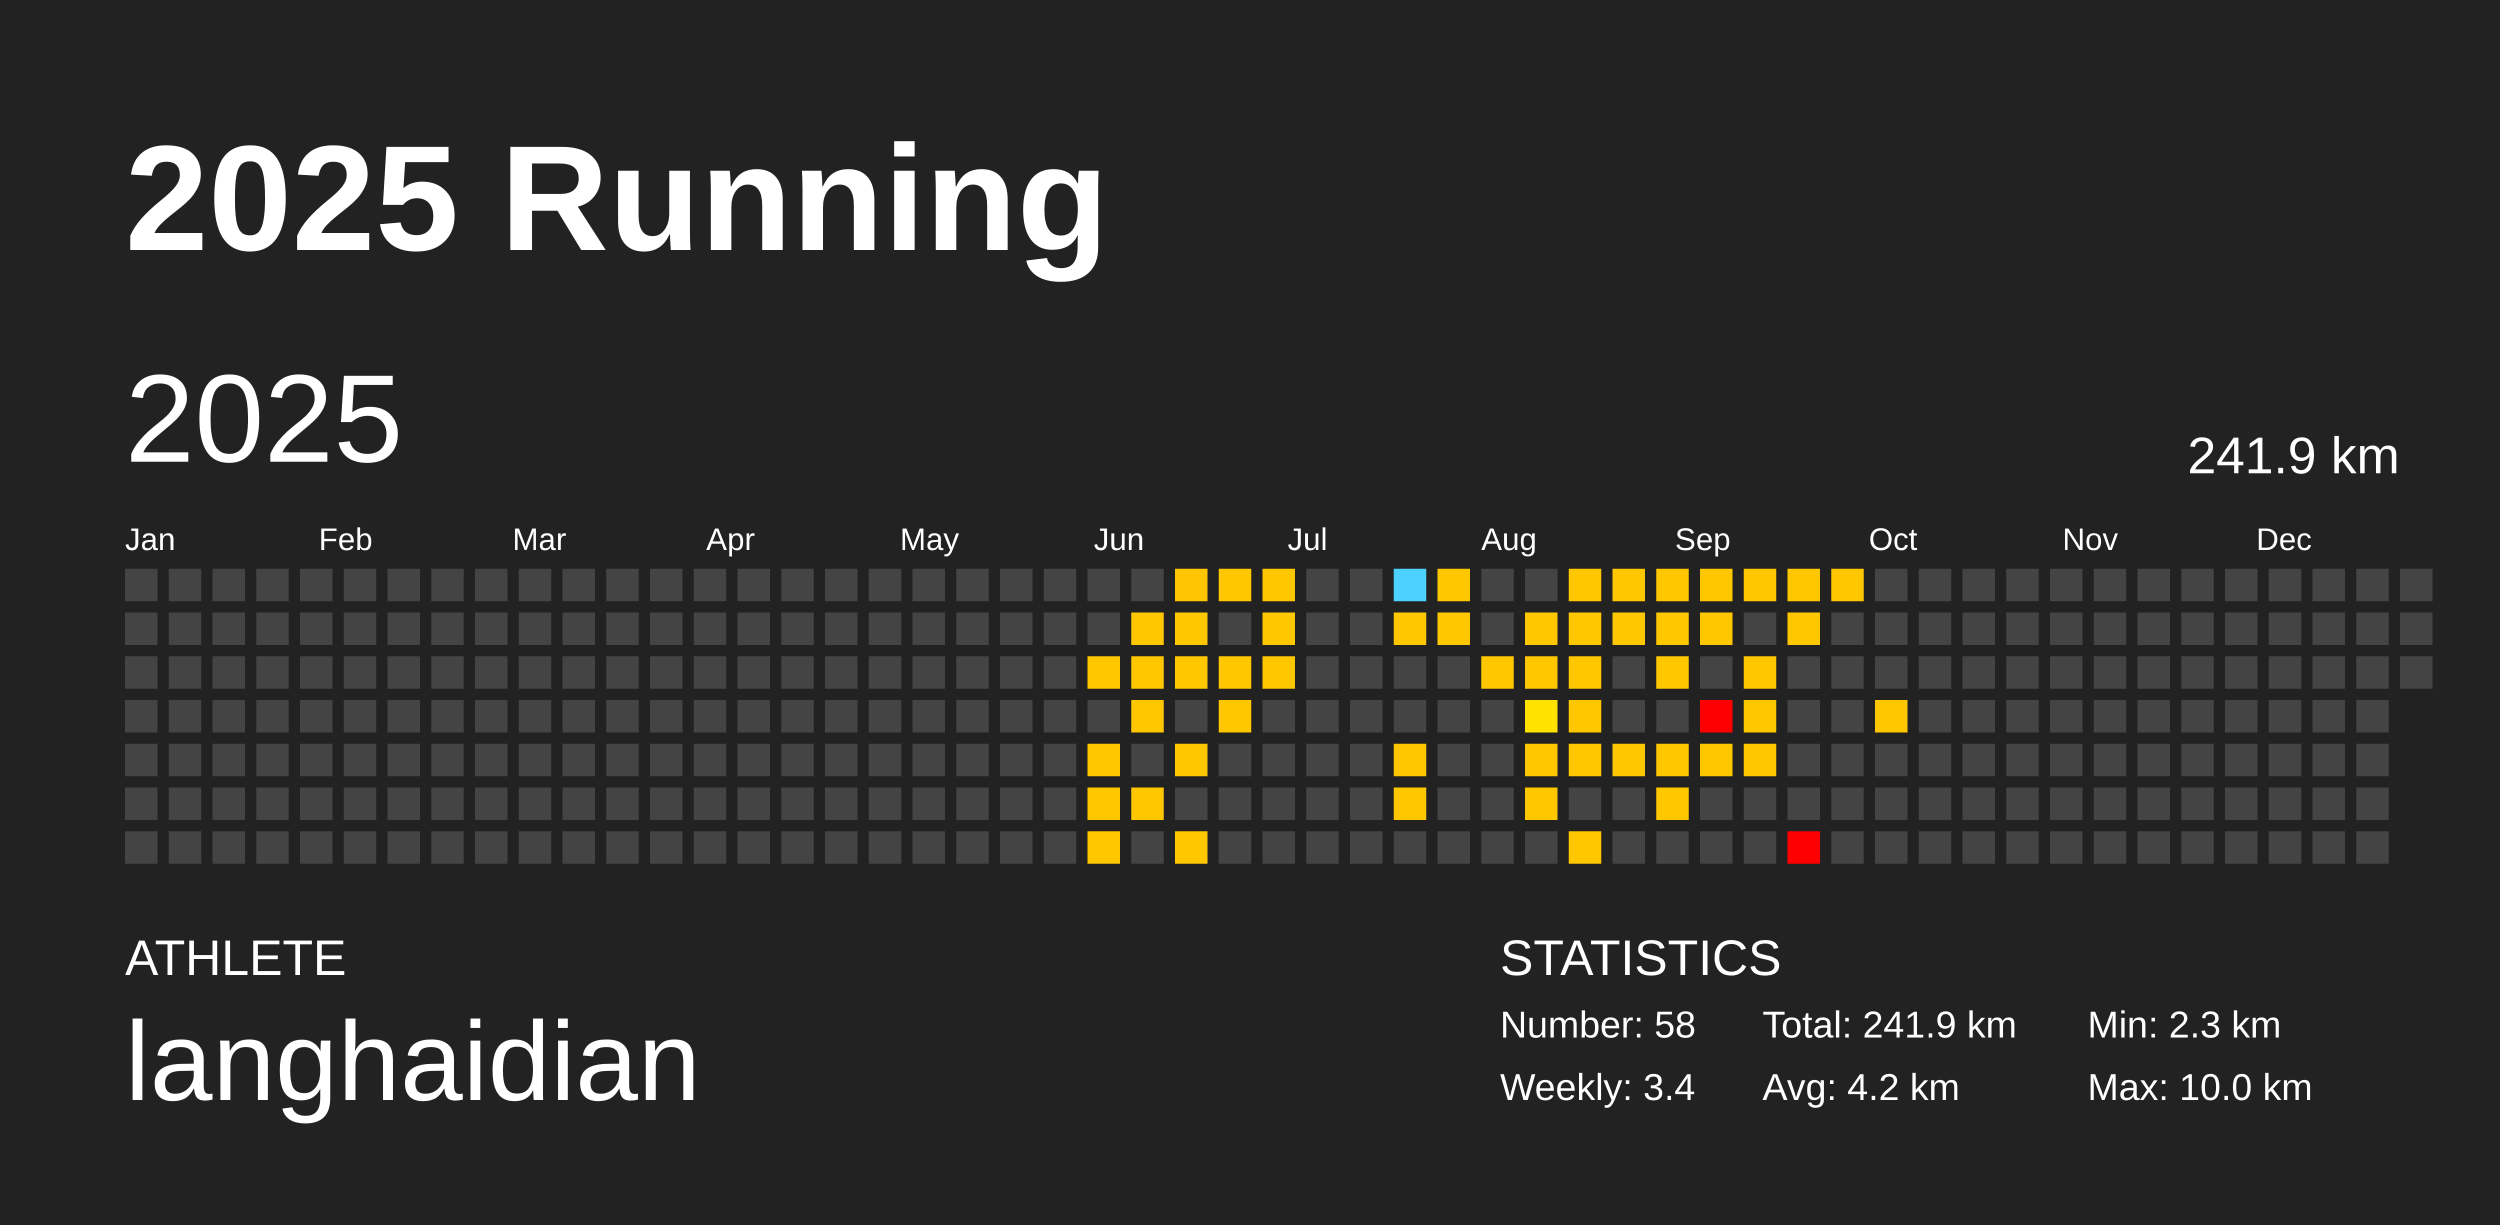
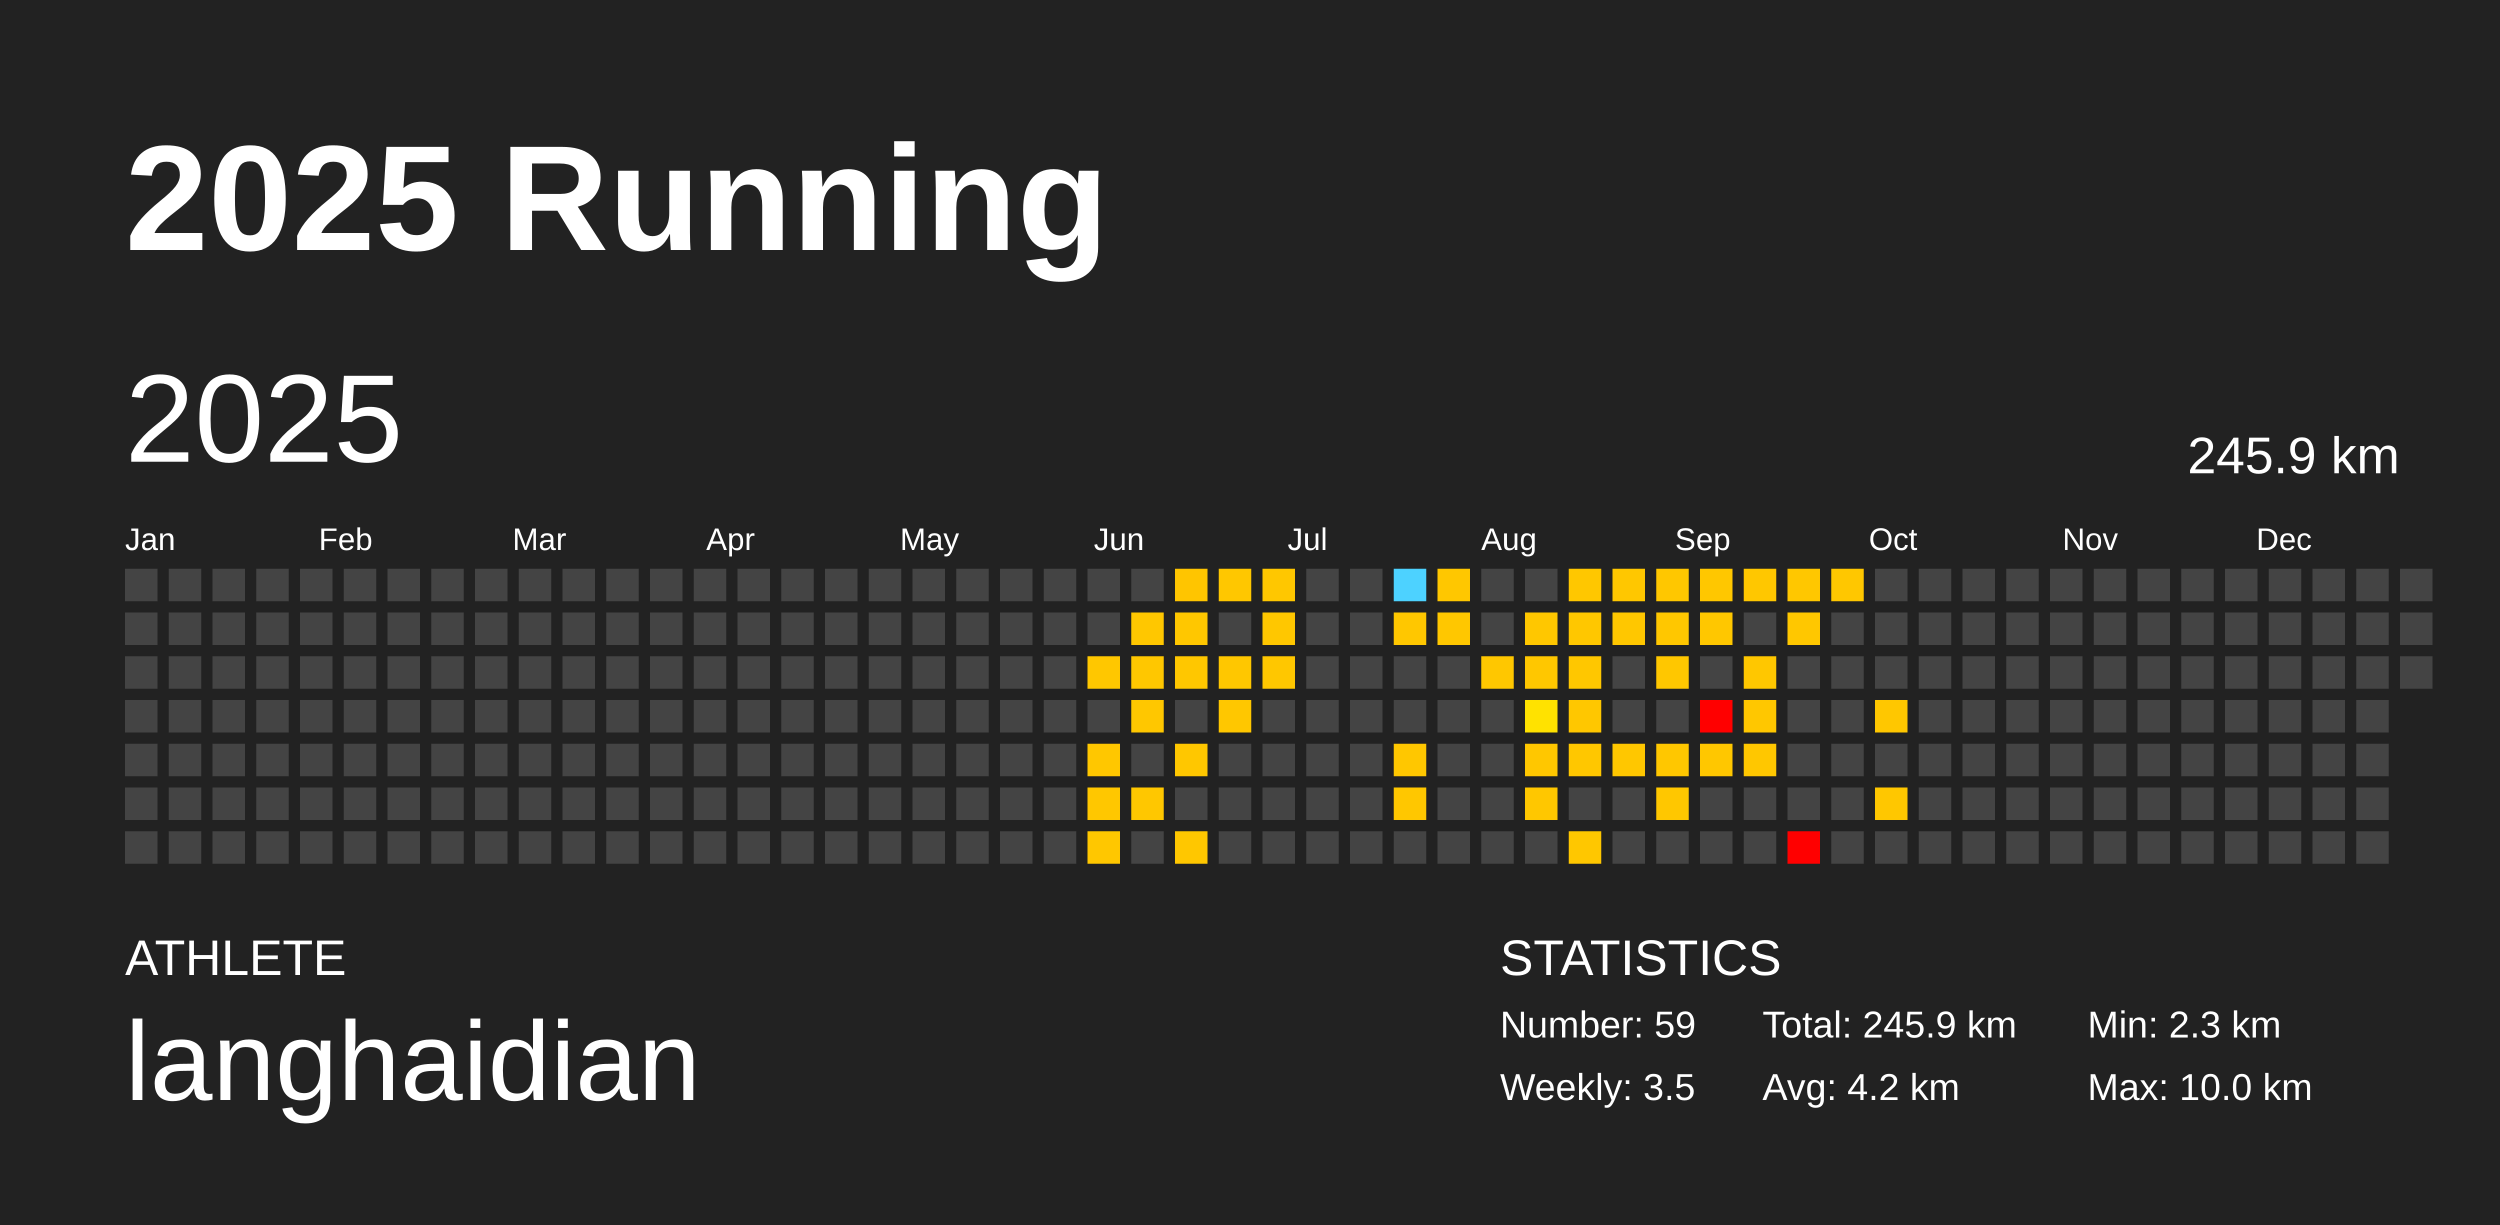
<svg xmlns="http://www.w3.org/2000/svg" baseProfile="full" height="98mm" version="1.1" viewBox="0,0,200,98" width="200mm">
  <defs />
  <rect fill="#222222" height="98" width="200" x="0" y="0" />
  <text fill="#FFFFFF" style="font-size:12px; font-family:Arial; font-weight:bold;" x="10" y="20">2025 Running</text>
  <text fill="#FFFFFF" style="font-size:4px; font-family:Arial" x="10" y="78">ATHLETE</text>
  <text fill="#FFFFFF" style="font-size:9px; font-family:Arial" x="10" y="88">langhaidian</text>
  <text fill="#FFFFFF" style="font-size:4px; font-family:Arial" x="120" y="78">STATISTICS</text>
-   <text fill="#FFFFFF" style="font-size:3px; font-family:Arial" x="120" y="83">Number: 58</text>
-   <text fill="#FFFFFF" style="font-size:3px; font-family:Arial" x="120" y="88">Weekly: 3.4</text>
-   <text fill="#FFFFFF" style="font-size:3px; font-family:Arial" x="141" y="83">Total: 241.9 km</text>
+   <text fill="#FFFFFF" style="font-size:3px; font-family:Arial" x="120" y="83">Number: 59</text>
+   <text fill="#FFFFFF" style="font-size:3px; font-family:Arial" x="120" y="88">Weekly: 3.5</text>
+   <text fill="#FFFFFF" style="font-size:3px; font-family:Arial" x="141" y="83">Total: 245.9 km</text>
  <text fill="#FFFFFF" style="font-size:3px; font-family:Arial" x="141" y="88">Avg: 4.2 km</text>
  <text fill="#FFFFFF" style="font-size:3px; font-family:Arial" x="167" y="83">Min: 2.3 km</text>
  <text fill="#FFFFFF" style="font-size:3px; font-family:Arial" x="167" y="88">Max: 10.0 km</text>
  <text dominant-baseline="hanging" fill="#FFFFFF" style="font-size:10.0px; font-family:Arial;" x="10" y="30">2025</text>
-   <text dominant-baseline="hanging" fill="#FFFFFF" style="font-size:4.125px; font-family:Arial;" x="175" y="35">241.9 km</text>
+   <text dominant-baseline="hanging" fill="#FFFFFF" style="font-size:4.125px; font-family:Arial;" x="175" y="35">245.9 km</text>
  <text fill="#FFFFFF" style="font-size:2.5px; font-family:Arial" x="10.0" y="44">Jan</text>
  <text fill="#FFFFFF" style="font-size:2.5px; font-family:Arial" x="25.5" y="44">Feb</text>
  <text fill="#FFFFFF" style="font-size:2.5px; font-family:Arial" x="41.0" y="44">Mar</text>
  <text fill="#FFFFFF" style="font-size:2.5px; font-family:Arial" x="56.5" y="44">Apr</text>
  <text fill="#FFFFFF" style="font-size:2.5px; font-family:Arial" x="72.0" y="44">May</text>
  <text fill="#FFFFFF" style="font-size:2.5px; font-family:Arial" x="87.5" y="44">Jun</text>
  <text fill="#FFFFFF" style="font-size:2.5px; font-family:Arial" x="103.0" y="44">Jul</text>
  <text fill="#FFFFFF" style="font-size:2.5px; font-family:Arial" x="118.5" y="44">Aug</text>
  <text fill="#FFFFFF" style="font-size:2.5px; font-family:Arial" x="134.0" y="44">Sep</text>
  <text fill="#FFFFFF" style="font-size:2.5px; font-family:Arial" x="149.5" y="44">Oct</text>
  <text fill="#FFFFFF" style="font-size:2.5px; font-family:Arial" x="165.0" y="44">Nov</text>
  <text fill="#FFFFFF" style="font-size:2.5px; font-family:Arial" x="180.5" y="44">Dec</text>
  <rect fill="#444444" height="2.6" width="2.6" x="10.0" y="45.5" />
  <rect fill="#444444" height="2.6" width="2.6" x="10.0" y="49.0" />
  <rect fill="#444444" height="2.6" width="2.6" x="10.0" y="52.5" />
  <rect fill="#444444" height="2.6" width="2.6" x="10.0" y="56.0" />
  <rect fill="#444444" height="2.6" width="2.6" x="10.0" y="59.5" />
  <rect fill="#444444" height="2.6" width="2.6" x="10.0" y="63.0" />
  <rect fill="#444444" height="2.6" width="2.6" x="10.0" y="66.5" />
  <rect fill="#444444" height="2.6" width="2.6" x="13.5" y="45.5" />
  <rect fill="#444444" height="2.6" width="2.6" x="13.5" y="49.0" />
  <rect fill="#444444" height="2.6" width="2.6" x="13.5" y="52.5" />
  <rect fill="#444444" height="2.6" width="2.6" x="13.5" y="56.0" />
  <rect fill="#444444" height="2.6" width="2.6" x="13.5" y="59.5" />
  <rect fill="#444444" height="2.6" width="2.6" x="13.5" y="63.0" />
  <rect fill="#444444" height="2.6" width="2.6" x="13.5" y="66.5" />
  <rect fill="#444444" height="2.6" width="2.6" x="17.0" y="45.5" />
  <rect fill="#444444" height="2.6" width="2.6" x="17.0" y="49.0" />
  <rect fill="#444444" height="2.6" width="2.6" x="17.0" y="52.5" />
  <rect fill="#444444" height="2.6" width="2.6" x="17.0" y="56.0" />
  <rect fill="#444444" height="2.6" width="2.6" x="17.0" y="59.5" />
  <rect fill="#444444" height="2.6" width="2.6" x="17.0" y="63.0" />
  <rect fill="#444444" height="2.6" width="2.6" x="17.0" y="66.5" />
  <rect fill="#444444" height="2.6" width="2.6" x="20.5" y="45.5" />
  <rect fill="#444444" height="2.6" width="2.6" x="20.5" y="49.0" />
  <rect fill="#444444" height="2.6" width="2.6" x="20.5" y="52.5" />
  <rect fill="#444444" height="2.6" width="2.6" x="20.5" y="56.0" />
  <rect fill="#444444" height="2.6" width="2.6" x="20.5" y="59.5" />
  <rect fill="#444444" height="2.6" width="2.6" x="20.5" y="63.0" />
  <rect fill="#444444" height="2.6" width="2.6" x="20.5" y="66.5" />
  <rect fill="#444444" height="2.6" width="2.6" x="24.0" y="45.5" />
  <rect fill="#444444" height="2.6" width="2.6" x="24.0" y="49.0" />
  <rect fill="#444444" height="2.6" width="2.6" x="24.0" y="52.5" />
  <rect fill="#444444" height="2.6" width="2.6" x="24.0" y="56.0" />
  <rect fill="#444444" height="2.6" width="2.6" x="24.0" y="59.5" />
  <rect fill="#444444" height="2.6" width="2.6" x="24.0" y="63.0" />
  <rect fill="#444444" height="2.6" width="2.6" x="24.0" y="66.5" />
  <rect fill="#444444" height="2.6" width="2.6" x="27.5" y="45.5" />
  <rect fill="#444444" height="2.6" width="2.6" x="27.5" y="49.0" />
  <rect fill="#444444" height="2.6" width="2.6" x="27.5" y="52.5" />
  <rect fill="#444444" height="2.6" width="2.6" x="27.5" y="56.0" />
  <rect fill="#444444" height="2.6" width="2.6" x="27.5" y="59.5" />
  <rect fill="#444444" height="2.6" width="2.6" x="27.5" y="63.0" />
  <rect fill="#444444" height="2.6" width="2.6" x="27.5" y="66.5" />
  <rect fill="#444444" height="2.6" width="2.6" x="31.0" y="45.5" />
  <rect fill="#444444" height="2.6" width="2.6" x="31.0" y="49.0" />
  <rect fill="#444444" height="2.6" width="2.6" x="31.0" y="52.5" />
  <rect fill="#444444" height="2.6" width="2.6" x="31.0" y="56.0" />
  <rect fill="#444444" height="2.6" width="2.6" x="31.0" y="59.5" />
  <rect fill="#444444" height="2.6" width="2.6" x="31.0" y="63.0" />
  <rect fill="#444444" height="2.6" width="2.6" x="31.0" y="66.5" />
  <rect fill="#444444" height="2.6" width="2.6" x="34.5" y="45.5" />
  <rect fill="#444444" height="2.6" width="2.6" x="34.5" y="49.0" />
  <rect fill="#444444" height="2.6" width="2.6" x="34.5" y="52.5" />
  <rect fill="#444444" height="2.6" width="2.6" x="34.5" y="56.0" />
  <rect fill="#444444" height="2.6" width="2.6" x="34.5" y="59.5" />
  <rect fill="#444444" height="2.6" width="2.6" x="34.5" y="63.0" />
  <rect fill="#444444" height="2.6" width="2.6" x="34.5" y="66.5" />
  <rect fill="#444444" height="2.6" width="2.6" x="38.0" y="45.5" />
  <rect fill="#444444" height="2.6" width="2.6" x="38.0" y="49.0" />
  <rect fill="#444444" height="2.6" width="2.6" x="38.0" y="52.5" />
  <rect fill="#444444" height="2.6" width="2.6" x="38.0" y="56.0" />
  <rect fill="#444444" height="2.6" width="2.6" x="38.0" y="59.5" />
  <rect fill="#444444" height="2.6" width="2.6" x="38.0" y="63.0" />
  <rect fill="#444444" height="2.6" width="2.6" x="38.0" y="66.5" />
  <rect fill="#444444" height="2.6" width="2.6" x="41.5" y="45.5" />
  <rect fill="#444444" height="2.6" width="2.6" x="41.5" y="49.0" />
  <rect fill="#444444" height="2.6" width="2.6" x="41.5" y="52.5" />
  <rect fill="#444444" height="2.6" width="2.6" x="41.5" y="56.0" />
  <rect fill="#444444" height="2.6" width="2.6" x="41.5" y="59.5" />
  <rect fill="#444444" height="2.6" width="2.6" x="41.5" y="63.0" />
  <rect fill="#444444" height="2.6" width="2.6" x="41.5" y="66.5" />
  <rect fill="#444444" height="2.6" width="2.6" x="45.0" y="45.5" />
  <rect fill="#444444" height="2.6" width="2.6" x="45.0" y="49.0" />
  <rect fill="#444444" height="2.6" width="2.6" x="45.0" y="52.5" />
  <rect fill="#444444" height="2.6" width="2.6" x="45.0" y="56.0" />
  <rect fill="#444444" height="2.6" width="2.6" x="45.0" y="59.5" />
  <rect fill="#444444" height="2.6" width="2.6" x="45.0" y="63.0" />
  <rect fill="#444444" height="2.6" width="2.6" x="45.0" y="66.5" />
  <rect fill="#444444" height="2.6" width="2.6" x="48.5" y="45.5" />
  <rect fill="#444444" height="2.6" width="2.6" x="48.5" y="49.0" />
  <rect fill="#444444" height="2.6" width="2.6" x="48.5" y="52.5" />
  <rect fill="#444444" height="2.6" width="2.6" x="48.5" y="56.0" />
  <rect fill="#444444" height="2.6" width="2.6" x="48.5" y="59.5" />
  <rect fill="#444444" height="2.6" width="2.6" x="48.5" y="63.0" />
  <rect fill="#444444" height="2.6" width="2.6" x="48.5" y="66.5" />
  <rect fill="#444444" height="2.6" width="2.6" x="52.0" y="45.5" />
  <rect fill="#444444" height="2.6" width="2.6" x="52.0" y="49.0" />
  <rect fill="#444444" height="2.6" width="2.6" x="52.0" y="52.5" />
  <rect fill="#444444" height="2.6" width="2.6" x="52.0" y="56.0" />
  <rect fill="#444444" height="2.6" width="2.6" x="52.0" y="59.5" />
  <rect fill="#444444" height="2.6" width="2.6" x="52.0" y="63.0" />
  <rect fill="#444444" height="2.6" width="2.6" x="52.0" y="66.5" />
  <rect fill="#444444" height="2.6" width="2.6" x="55.5" y="45.5" />
  <rect fill="#444444" height="2.6" width="2.6" x="55.5" y="49.0" />
  <rect fill="#444444" height="2.6" width="2.6" x="55.5" y="52.5" />
  <rect fill="#444444" height="2.6" width="2.6" x="55.5" y="56.0" />
  <rect fill="#444444" height="2.6" width="2.6" x="55.5" y="59.5" />
  <rect fill="#444444" height="2.6" width="2.6" x="55.5" y="63.0" />
  <rect fill="#444444" height="2.6" width="2.6" x="55.5" y="66.5" />
  <rect fill="#444444" height="2.6" width="2.6" x="59.0" y="45.5" />
  <rect fill="#444444" height="2.6" width="2.6" x="59.0" y="49.0" />
  <rect fill="#444444" height="2.6" width="2.6" x="59.0" y="52.5" />
  <rect fill="#444444" height="2.6" width="2.6" x="59.0" y="56.0" />
  <rect fill="#444444" height="2.6" width="2.6" x="59.0" y="59.5" />
  <rect fill="#444444" height="2.6" width="2.6" x="59.0" y="63.0" />
  <rect fill="#444444" height="2.6" width="2.6" x="59.0" y="66.5" />
  <rect fill="#444444" height="2.6" width="2.6" x="62.5" y="45.5" />
  <rect fill="#444444" height="2.6" width="2.6" x="62.5" y="49.0" />
  <rect fill="#444444" height="2.6" width="2.6" x="62.5" y="52.5" />
  <rect fill="#444444" height="2.6" width="2.6" x="62.5" y="56.0" />
  <rect fill="#444444" height="2.6" width="2.6" x="62.5" y="59.5" />
  <rect fill="#444444" height="2.6" width="2.6" x="62.5" y="63.0" />
  <rect fill="#444444" height="2.6" width="2.6" x="62.5" y="66.5" />
  <rect fill="#444444" height="2.6" width="2.6" x="66.0" y="45.5" />
  <rect fill="#444444" height="2.6" width="2.6" x="66.0" y="49.0" />
  <rect fill="#444444" height="2.6" width="2.6" x="66.0" y="52.5" />
  <rect fill="#444444" height="2.6" width="2.6" x="66.0" y="56.0" />
  <rect fill="#444444" height="2.6" width="2.6" x="66.0" y="59.5" />
  <rect fill="#444444" height="2.6" width="2.6" x="66.0" y="63.0" />
  <rect fill="#444444" height="2.6" width="2.6" x="66.0" y="66.5" />
  <rect fill="#444444" height="2.6" width="2.6" x="69.5" y="45.5" />
  <rect fill="#444444" height="2.6" width="2.6" x="69.5" y="49.0" />
  <rect fill="#444444" height="2.6" width="2.6" x="69.5" y="52.5" />
  <rect fill="#444444" height="2.6" width="2.6" x="69.5" y="56.0" />
  <rect fill="#444444" height="2.6" width="2.6" x="69.5" y="59.5" />
  <rect fill="#444444" height="2.6" width="2.6" x="69.5" y="63.0" />
  <rect fill="#444444" height="2.6" width="2.6" x="69.5" y="66.5" />
  <rect fill="#444444" height="2.6" width="2.6" x="73.0" y="45.5" />
  <rect fill="#444444" height="2.6" width="2.6" x="73.0" y="49.0" />
  <rect fill="#444444" height="2.6" width="2.6" x="73.0" y="52.5" />
  <rect fill="#444444" height="2.6" width="2.6" x="73.0" y="56.0" />
  <rect fill="#444444" height="2.6" width="2.6" x="73.0" y="59.5" />
  <rect fill="#444444" height="2.6" width="2.6" x="73.0" y="63.0" />
  <rect fill="#444444" height="2.6" width="2.6" x="73.0" y="66.5" />
  <rect fill="#444444" height="2.6" width="2.6" x="76.5" y="45.5" />
  <rect fill="#444444" height="2.6" width="2.6" x="76.5" y="49.0" />
  <rect fill="#444444" height="2.6" width="2.6" x="76.5" y="52.5" />
  <rect fill="#444444" height="2.6" width="2.6" x="76.5" y="56.0" />
  <rect fill="#444444" height="2.6" width="2.6" x="76.5" y="59.5" />
  <rect fill="#444444" height="2.6" width="2.6" x="76.5" y="63.0" />
  <rect fill="#444444" height="2.6" width="2.6" x="76.5" y="66.5" />
  <rect fill="#444444" height="2.6" width="2.6" x="80.0" y="45.5" />
  <rect fill="#444444" height="2.6" width="2.6" x="80.0" y="49.0" />
  <rect fill="#444444" height="2.6" width="2.6" x="80.0" y="52.5" />
  <rect fill="#444444" height="2.6" width="2.6" x="80.0" y="56.0" />
  <rect fill="#444444" height="2.6" width="2.6" x="80.0" y="59.5" />
  <rect fill="#444444" height="2.6" width="2.6" x="80.0" y="63.0" />
  <rect fill="#444444" height="2.6" width="2.6" x="80.0" y="66.5" />
  <rect fill="#444444" height="2.6" width="2.6" x="83.5" y="45.5" />
  <rect fill="#444444" height="2.6" width="2.6" x="83.5" y="49.0" />
  <rect fill="#444444" height="2.6" width="2.6" x="83.5" y="52.5" />
  <rect fill="#444444" height="2.6" width="2.6" x="83.5" y="56.0" />
  <rect fill="#444444" height="2.6" width="2.6" x="83.5" y="59.5" />
  <rect fill="#444444" height="2.6" width="2.6" x="83.5" y="63.0" />
  <rect fill="#444444" height="2.6" width="2.6" x="83.5" y="66.5" />
  <rect fill="#444444" height="2.6" width="2.6" x="87.0" y="45.5" />
  <rect fill="#444444" height="2.6" width="2.6" x="87.0" y="49.0" />
  <rect fill="#ffc700" height="2.6" width="2.6" x="87.0" y="52.5" />
  <rect fill="#444444" height="2.6" width="2.6" x="87.0" y="56.0" />
  <rect fill="#ffc700" height="2.6" width="2.6" x="87.0" y="59.5" />
  <rect fill="#ffc700" height="2.6" width="2.6" x="87.0" y="63.0" />
  <rect fill="#ffc700" height="2.6" width="2.6" x="87.0" y="66.5" />
  <rect fill="#444444" height="2.6" width="2.6" x="90.5" y="45.5" />
  <rect fill="#ffc700" height="2.6" width="2.6" x="90.5" y="49.0" />
  <rect fill="#ffc700" height="2.6" width="2.6" x="90.5" y="52.5" />
  <rect fill="#ffc700" height="2.6" width="2.6" x="90.5" y="56.0" />
  <rect fill="#444444" height="2.6" width="2.6" x="90.5" y="59.5" />
  <rect fill="#ffc700" height="2.6" width="2.6" x="90.5" y="63.0" />
  <rect fill="#444444" height="2.6" width="2.6" x="90.5" y="66.5" />
  <rect fill="#ffc500" height="2.6" width="2.6" x="94.0" y="45.5" />
  <rect fill="#ffc700" height="2.6" width="2.6" x="94.0" y="49.0" />
  <rect fill="#ffc700" height="2.6" width="2.6" x="94.0" y="52.5" />
  <rect fill="#444444" height="2.6" width="2.6" x="94.0" y="56.0" />
  <rect fill="#ffc700" height="2.6" width="2.6" x="94.0" y="59.5" />
  <rect fill="#444444" height="2.6" width="2.6" x="94.0" y="63.0" />
  <rect fill="#ffc700" height="2.6" width="2.6" x="94.0" y="66.5" />
  <rect fill="#ffc700" height="2.6" width="2.6" x="97.5" y="45.5" />
  <rect fill="#444444" height="2.6" width="2.6" x="97.5" y="49.0" />
  <rect fill="#ffc700" height="2.6" width="2.6" x="97.5" y="52.5" />
  <rect fill="#ffc700" height="2.6" width="2.6" x="97.5" y="56.0" />
  <rect fill="#444444" height="2.6" width="2.6" x="97.5" y="59.5" />
  <rect fill="#444444" height="2.6" width="2.6" x="97.5" y="63.0" />
  <rect fill="#444444" height="2.6" width="2.6" x="97.5" y="66.5" />
  <rect fill="#ffc700" height="2.6" width="2.6" x="101.0" y="45.5" />
  <rect fill="#ffc700" height="2.6" width="2.6" x="101.0" y="49.0" />
  <rect fill="#ffc700" height="2.6" width="2.6" x="101.0" y="52.5" />
  <rect fill="#444444" height="2.6" width="2.6" x="101.0" y="56.0" />
  <rect fill="#444444" height="2.6" width="2.6" x="101.0" y="59.5" />
  <rect fill="#444444" height="2.6" width="2.6" x="101.0" y="63.0" />
  <rect fill="#444444" height="2.6" width="2.6" x="101.0" y="66.5" />
  <rect fill="#444444" height="2.6" width="2.6" x="104.5" y="45.5" />
  <rect fill="#444444" height="2.6" width="2.6" x="104.5" y="49.0" />
  <rect fill="#444444" height="2.6" width="2.6" x="104.5" y="52.5" />
  <rect fill="#444444" height="2.6" width="2.6" x="104.5" y="56.0" />
  <rect fill="#444444" height="2.6" width="2.6" x="104.5" y="59.5" />
  <rect fill="#444444" height="2.6" width="2.6" x="104.5" y="63.0" />
  <rect fill="#444444" height="2.6" width="2.6" x="104.5" y="66.5" />
  <rect fill="#444444" height="2.6" width="2.6" x="108.0" y="45.5" />
  <rect fill="#444444" height="2.6" width="2.6" x="108.0" y="49.0" />
  <rect fill="#444444" height="2.6" width="2.6" x="108.0" y="52.5" />
  <rect fill="#444444" height="2.6" width="2.6" x="108.0" y="56.0" />
  <rect fill="#444444" height="2.6" width="2.6" x="108.0" y="59.5" />
  <rect fill="#444444" height="2.6" width="2.6" x="108.0" y="63.0" />
  <rect fill="#444444" height="2.6" width="2.6" x="108.0" y="66.5" />
  <rect fill="#4dd2ff" height="2.6" width="2.6" x="111.5" y="45.5" />
  <rect fill="#ffc700" height="2.6" width="2.6" x="111.5" y="49.0" />
  <rect fill="#444444" height="2.6" width="2.6" x="111.5" y="52.5" />
  <rect fill="#444444" height="2.6" width="2.6" x="111.5" y="56.0" />
  <rect fill="#ffc700" height="2.6" width="2.6" x="111.5" y="59.5" />
  <rect fill="#ffc700" height="2.6" width="2.6" x="111.5" y="63.0" />
  <rect fill="#444444" height="2.6" width="2.6" x="111.5" y="66.5" />
  <rect fill="#ffc700" height="2.6" width="2.6" x="115.0" y="45.5" />
  <rect fill="#ffc700" height="2.6" width="2.6" x="115.0" y="49.0" />
  <rect fill="#444444" height="2.6" width="2.6" x="115.0" y="52.5" />
  <rect fill="#444444" height="2.6" width="2.6" x="115.0" y="56.0" />
  <rect fill="#444444" height="2.6" width="2.6" x="115.0" y="59.5" />
  <rect fill="#444444" height="2.6" width="2.6" x="115.0" y="63.0" />
  <rect fill="#444444" height="2.6" width="2.6" x="115.0" y="66.5" />
  <rect fill="#444444" height="2.6" width="2.6" x="118.5" y="45.5" />
  <rect fill="#444444" height="2.6" width="2.6" x="118.5" y="49.0" />
  <rect fill="#ffc700" height="2.6" width="2.6" x="118.5" y="52.5" />
  <rect fill="#444444" height="2.6" width="2.6" x="118.5" y="56.0" />
  <rect fill="#444444" height="2.6" width="2.6" x="118.5" y="59.5" />
  <rect fill="#444444" height="2.6" width="2.6" x="118.5" y="63.0" />
  <rect fill="#444444" height="2.6" width="2.6" x="118.5" y="66.5" />
  <rect fill="#444444" height="2.6" width="2.6" x="122.0" y="45.5" />
  <rect fill="#ffc700" height="2.6" width="2.6" x="122.0" y="49.0" />
  <rect fill="#ffc700" height="2.6" width="2.6" x="122.0" y="52.5" />
  <rect fill="#ffe200" height="2.6" width="2.6" x="122.0" y="56.0" />
  <rect fill="#ffc700" height="2.6" width="2.6" x="122.0" y="59.5" />
  <rect fill="#ffc700" height="2.6" width="2.6" x="122.0" y="63.0" />
  <rect fill="#444444" height="2.6" width="2.6" x="122.0" y="66.5" />
  <rect fill="#ffc700" height="2.6" width="2.6" x="125.5" y="45.5" />
  <rect fill="#ffc700" height="2.6" width="2.6" x="125.5" y="49.0" />
  <rect fill="#ffc700" height="2.6" width="2.6" x="125.5" y="52.5" />
  <rect fill="#ffc700" height="2.6" width="2.6" x="125.5" y="56.0" />
  <rect fill="#ffc700" height="2.6" width="2.6" x="125.5" y="59.5" />
  <rect fill="#444444" height="2.6" width="2.6" x="125.5" y="63.0" />
  <rect fill="#ffc700" height="2.6" width="2.6" x="125.5" y="66.5" />
  <rect fill="#ffc700" height="2.6" width="2.6" x="129.0" y="45.5" />
  <rect fill="#ffc700" height="2.6" width="2.6" x="129.0" y="49.0" />
  <rect fill="#444444" height="2.6" width="2.6" x="129.0" y="52.5" />
  <rect fill="#444444" height="2.6" width="2.6" x="129.0" y="56.0" />
  <rect fill="#ffc700" height="2.6" width="2.6" x="129.0" y="59.5" />
  <rect fill="#444444" height="2.6" width="2.6" x="129.0" y="63.0" />
  <rect fill="#444444" height="2.6" width="2.6" x="129.0" y="66.5" />
  <rect fill="#ffc700" height="2.6" width="2.6" x="132.5" y="45.5" />
  <rect fill="#ffc700" height="2.6" width="2.6" x="132.5" y="49.0" />
  <rect fill="#ffc700" height="2.6" width="2.6" x="132.5" y="52.5" />
  <rect fill="#444444" height="2.6" width="2.6" x="132.5" y="56.0" />
  <rect fill="#ffc700" height="2.6" width="2.6" x="132.5" y="59.5" />
  <rect fill="#ffc700" height="2.6" width="2.6" x="132.5" y="63.0" />
  <rect fill="#444444" height="2.6" width="2.6" x="132.5" y="66.5" />
  <rect fill="#ffc700" height="2.6" width="2.6" x="136.0" y="45.5" />
  <rect fill="#ffc700" height="2.6" width="2.6" x="136.0" y="49.0" />
  <rect fill="#444444" height="2.6" width="2.6" x="136.0" y="52.5" />
  <rect fill="red" height="2.6" width="2.6" x="136.0" y="56.0" />
  <rect fill="#ffc700" height="2.6" width="2.6" x="136.0" y="59.5" />
  <rect fill="#444444" height="2.6" width="2.6" x="136.0" y="63.0" />
  <rect fill="#444444" height="2.6" width="2.6" x="136.0" y="66.5" />
  <rect fill="#ffc700" height="2.6" width="2.6" x="139.5" y="45.5" />
  <rect fill="#444444" height="2.6" width="2.6" x="139.5" y="49.0" />
  <rect fill="#ffc700" height="2.6" width="2.6" x="139.5" y="52.5" />
  <rect fill="#ffc700" height="2.6" width="2.6" x="139.5" y="56.0" />
  <rect fill="#ffc700" height="2.6" width="2.6" x="139.5" y="59.5" />
  <rect fill="#444444" height="2.6" width="2.6" x="139.5" y="63.0" />
  <rect fill="#444444" height="2.6" width="2.6" x="139.5" y="66.5" />
  <rect fill="#ffc700" height="2.6" width="2.6" x="143.0" y="45.5" />
  <rect fill="#ffc700" height="2.6" width="2.6" x="143.0" y="49.0" />
  <rect fill="#444444" height="2.6" width="2.6" x="143.0" y="52.5" />
  <rect fill="#444444" height="2.6" width="2.6" x="143.0" y="56.0" />
  <rect fill="#444444" height="2.6" width="2.6" x="143.0" y="59.5" />
  <rect fill="#444444" height="2.6" width="2.6" x="143.0" y="63.0" />
  <rect fill="red" height="2.6" width="2.6" x="143.0" y="66.5" />
  <rect fill="#ffc700" height="2.6" width="2.6" x="146.5" y="45.5" />
  <rect fill="#444444" height="2.6" width="2.6" x="146.5" y="49.0" />
  <rect fill="#444444" height="2.6" width="2.6" x="146.5" y="52.5" />
  <rect fill="#444444" height="2.6" width="2.6" x="146.5" y="56.0" />
  <rect fill="#444444" height="2.6" width="2.6" x="146.5" y="59.5" />
  <rect fill="#444444" height="2.6" width="2.6" x="146.5" y="63.0" />
  <rect fill="#444444" height="2.6" width="2.6" x="146.5" y="66.5" />
  <rect fill="#444444" height="2.6" width="2.6" x="150.0" y="45.5" />
  <rect fill="#444444" height="2.6" width="2.6" x="150.0" y="49.0" />
  <rect fill="#444444" height="2.6" width="2.6" x="150.0" y="52.5" />
  <rect fill="#ffc700" height="2.6" width="2.6" x="150.0" y="56.0" />
  <rect fill="#444444" height="2.6" width="2.6" x="150.0" y="59.5" />
-   <rect fill="#444444" height="2.6" width="2.6" x="150.0" y="63.0" />
+   <rect fill="#ffc700" height="2.6" width="2.6" x="150.0" y="63.0" />
  <rect fill="#444444" height="2.6" width="2.6" x="150.0" y="66.5" />
  <rect fill="#444444" height="2.6" width="2.6" x="153.5" y="45.5" />
  <rect fill="#444444" height="2.6" width="2.6" x="153.5" y="49.0" />
  <rect fill="#444444" height="2.6" width="2.6" x="153.5" y="52.5" />
  <rect fill="#444444" height="2.6" width="2.6" x="153.5" y="56.0" />
  <rect fill="#444444" height="2.6" width="2.6" x="153.5" y="59.5" />
  <rect fill="#444444" height="2.6" width="2.6" x="153.5" y="63.0" />
  <rect fill="#444444" height="2.6" width="2.6" x="153.5" y="66.5" />
  <rect fill="#444444" height="2.6" width="2.6" x="157.0" y="45.5" />
  <rect fill="#444444" height="2.6" width="2.6" x="157.0" y="49.0" />
  <rect fill="#444444" height="2.6" width="2.6" x="157.0" y="52.5" />
  <rect fill="#444444" height="2.6" width="2.6" x="157.0" y="56.0" />
  <rect fill="#444444" height="2.6" width="2.6" x="157.0" y="59.5" />
  <rect fill="#444444" height="2.6" width="2.6" x="157.0" y="63.0" />
  <rect fill="#444444" height="2.6" width="2.6" x="157.0" y="66.5" />
  <rect fill="#444444" height="2.6" width="2.6" x="160.5" y="45.5" />
  <rect fill="#444444" height="2.6" width="2.6" x="160.5" y="49.0" />
  <rect fill="#444444" height="2.6" width="2.6" x="160.5" y="52.5" />
  <rect fill="#444444" height="2.6" width="2.6" x="160.5" y="56.0" />
  <rect fill="#444444" height="2.6" width="2.6" x="160.5" y="59.5" />
  <rect fill="#444444" height="2.6" width="2.6" x="160.5" y="63.0" />
  <rect fill="#444444" height="2.6" width="2.6" x="160.5" y="66.5" />
  <rect fill="#444444" height="2.6" width="2.6" x="164.0" y="45.5" />
  <rect fill="#444444" height="2.6" width="2.6" x="164.0" y="49.0" />
  <rect fill="#444444" height="2.6" width="2.6" x="164.0" y="52.5" />
  <rect fill="#444444" height="2.6" width="2.6" x="164.0" y="56.0" />
  <rect fill="#444444" height="2.6" width="2.6" x="164.0" y="59.5" />
  <rect fill="#444444" height="2.6" width="2.6" x="164.0" y="63.0" />
  <rect fill="#444444" height="2.6" width="2.6" x="164.0" y="66.5" />
  <rect fill="#444444" height="2.6" width="2.6" x="167.5" y="45.5" />
  <rect fill="#444444" height="2.6" width="2.6" x="167.5" y="49.0" />
  <rect fill="#444444" height="2.6" width="2.6" x="167.5" y="52.5" />
  <rect fill="#444444" height="2.6" width="2.6" x="167.5" y="56.0" />
  <rect fill="#444444" height="2.6" width="2.6" x="167.5" y="59.5" />
  <rect fill="#444444" height="2.6" width="2.6" x="167.5" y="63.0" />
  <rect fill="#444444" height="2.6" width="2.6" x="167.5" y="66.5" />
  <rect fill="#444444" height="2.6" width="2.6" x="171.0" y="45.5" />
  <rect fill="#444444" height="2.6" width="2.6" x="171.0" y="49.0" />
  <rect fill="#444444" height="2.6" width="2.6" x="171.0" y="52.5" />
  <rect fill="#444444" height="2.6" width="2.6" x="171.0" y="56.0" />
  <rect fill="#444444" height="2.6" width="2.6" x="171.0" y="59.5" />
  <rect fill="#444444" height="2.6" width="2.6" x="171.0" y="63.0" />
  <rect fill="#444444" height="2.6" width="2.6" x="171.0" y="66.5" />
  <rect fill="#444444" height="2.6" width="2.6" x="174.5" y="45.5" />
  <rect fill="#444444" height="2.6" width="2.6" x="174.5" y="49.0" />
  <rect fill="#444444" height="2.6" width="2.6" x="174.5" y="52.5" />
  <rect fill="#444444" height="2.6" width="2.6" x="174.5" y="56.0" />
  <rect fill="#444444" height="2.6" width="2.6" x="174.5" y="59.5" />
  <rect fill="#444444" height="2.6" width="2.6" x="174.5" y="63.0" />
  <rect fill="#444444" height="2.6" width="2.6" x="174.5" y="66.5" />
  <rect fill="#444444" height="2.6" width="2.6" x="178.0" y="45.5" />
  <rect fill="#444444" height="2.6" width="2.6" x="178.0" y="49.0" />
  <rect fill="#444444" height="2.6" width="2.6" x="178.0" y="52.5" />
  <rect fill="#444444" height="2.6" width="2.6" x="178.0" y="56.0" />
  <rect fill="#444444" height="2.6" width="2.6" x="178.0" y="59.5" />
  <rect fill="#444444" height="2.6" width="2.6" x="178.0" y="63.0" />
  <rect fill="#444444" height="2.6" width="2.6" x="178.0" y="66.5" />
  <rect fill="#444444" height="2.6" width="2.6" x="181.5" y="45.5" />
  <rect fill="#444444" height="2.6" width="2.6" x="181.5" y="49.0" />
  <rect fill="#444444" height="2.6" width="2.6" x="181.5" y="52.5" />
  <rect fill="#444444" height="2.6" width="2.6" x="181.5" y="56.0" />
  <rect fill="#444444" height="2.6" width="2.6" x="181.5" y="59.5" />
  <rect fill="#444444" height="2.6" width="2.6" x="181.5" y="63.0" />
  <rect fill="#444444" height="2.6" width="2.6" x="181.5" y="66.5" />
  <rect fill="#444444" height="2.6" width="2.6" x="185.0" y="45.5" />
  <rect fill="#444444" height="2.6" width="2.6" x="185.0" y="49.0" />
  <rect fill="#444444" height="2.6" width="2.6" x="185.0" y="52.5" />
  <rect fill="#444444" height="2.6" width="2.6" x="185.0" y="56.0" />
  <rect fill="#444444" height="2.6" width="2.6" x="185.0" y="59.5" />
  <rect fill="#444444" height="2.6" width="2.6" x="185.0" y="63.0" />
  <rect fill="#444444" height="2.6" width="2.6" x="185.0" y="66.5" />
  <rect fill="#444444" height="2.6" width="2.6" x="188.5" y="45.5" />
  <rect fill="#444444" height="2.6" width="2.6" x="188.5" y="49.0" />
  <rect fill="#444444" height="2.6" width="2.6" x="188.5" y="52.5" />
  <rect fill="#444444" height="2.6" width="2.6" x="188.5" y="56.0" />
  <rect fill="#444444" height="2.6" width="2.6" x="188.5" y="59.5" />
  <rect fill="#444444" height="2.6" width="2.6" x="188.5" y="63.0" />
  <rect fill="#444444" height="2.6" width="2.6" x="188.5" y="66.5" />
  <rect fill="#444444" height="2.6" width="2.6" x="192.0" y="45.5" />
  <rect fill="#444444" height="2.6" width="2.6" x="192.0" y="49.0" />
  <rect fill="#444444" height="2.6" width="2.6" x="192.0" y="52.5" />
</svg>
